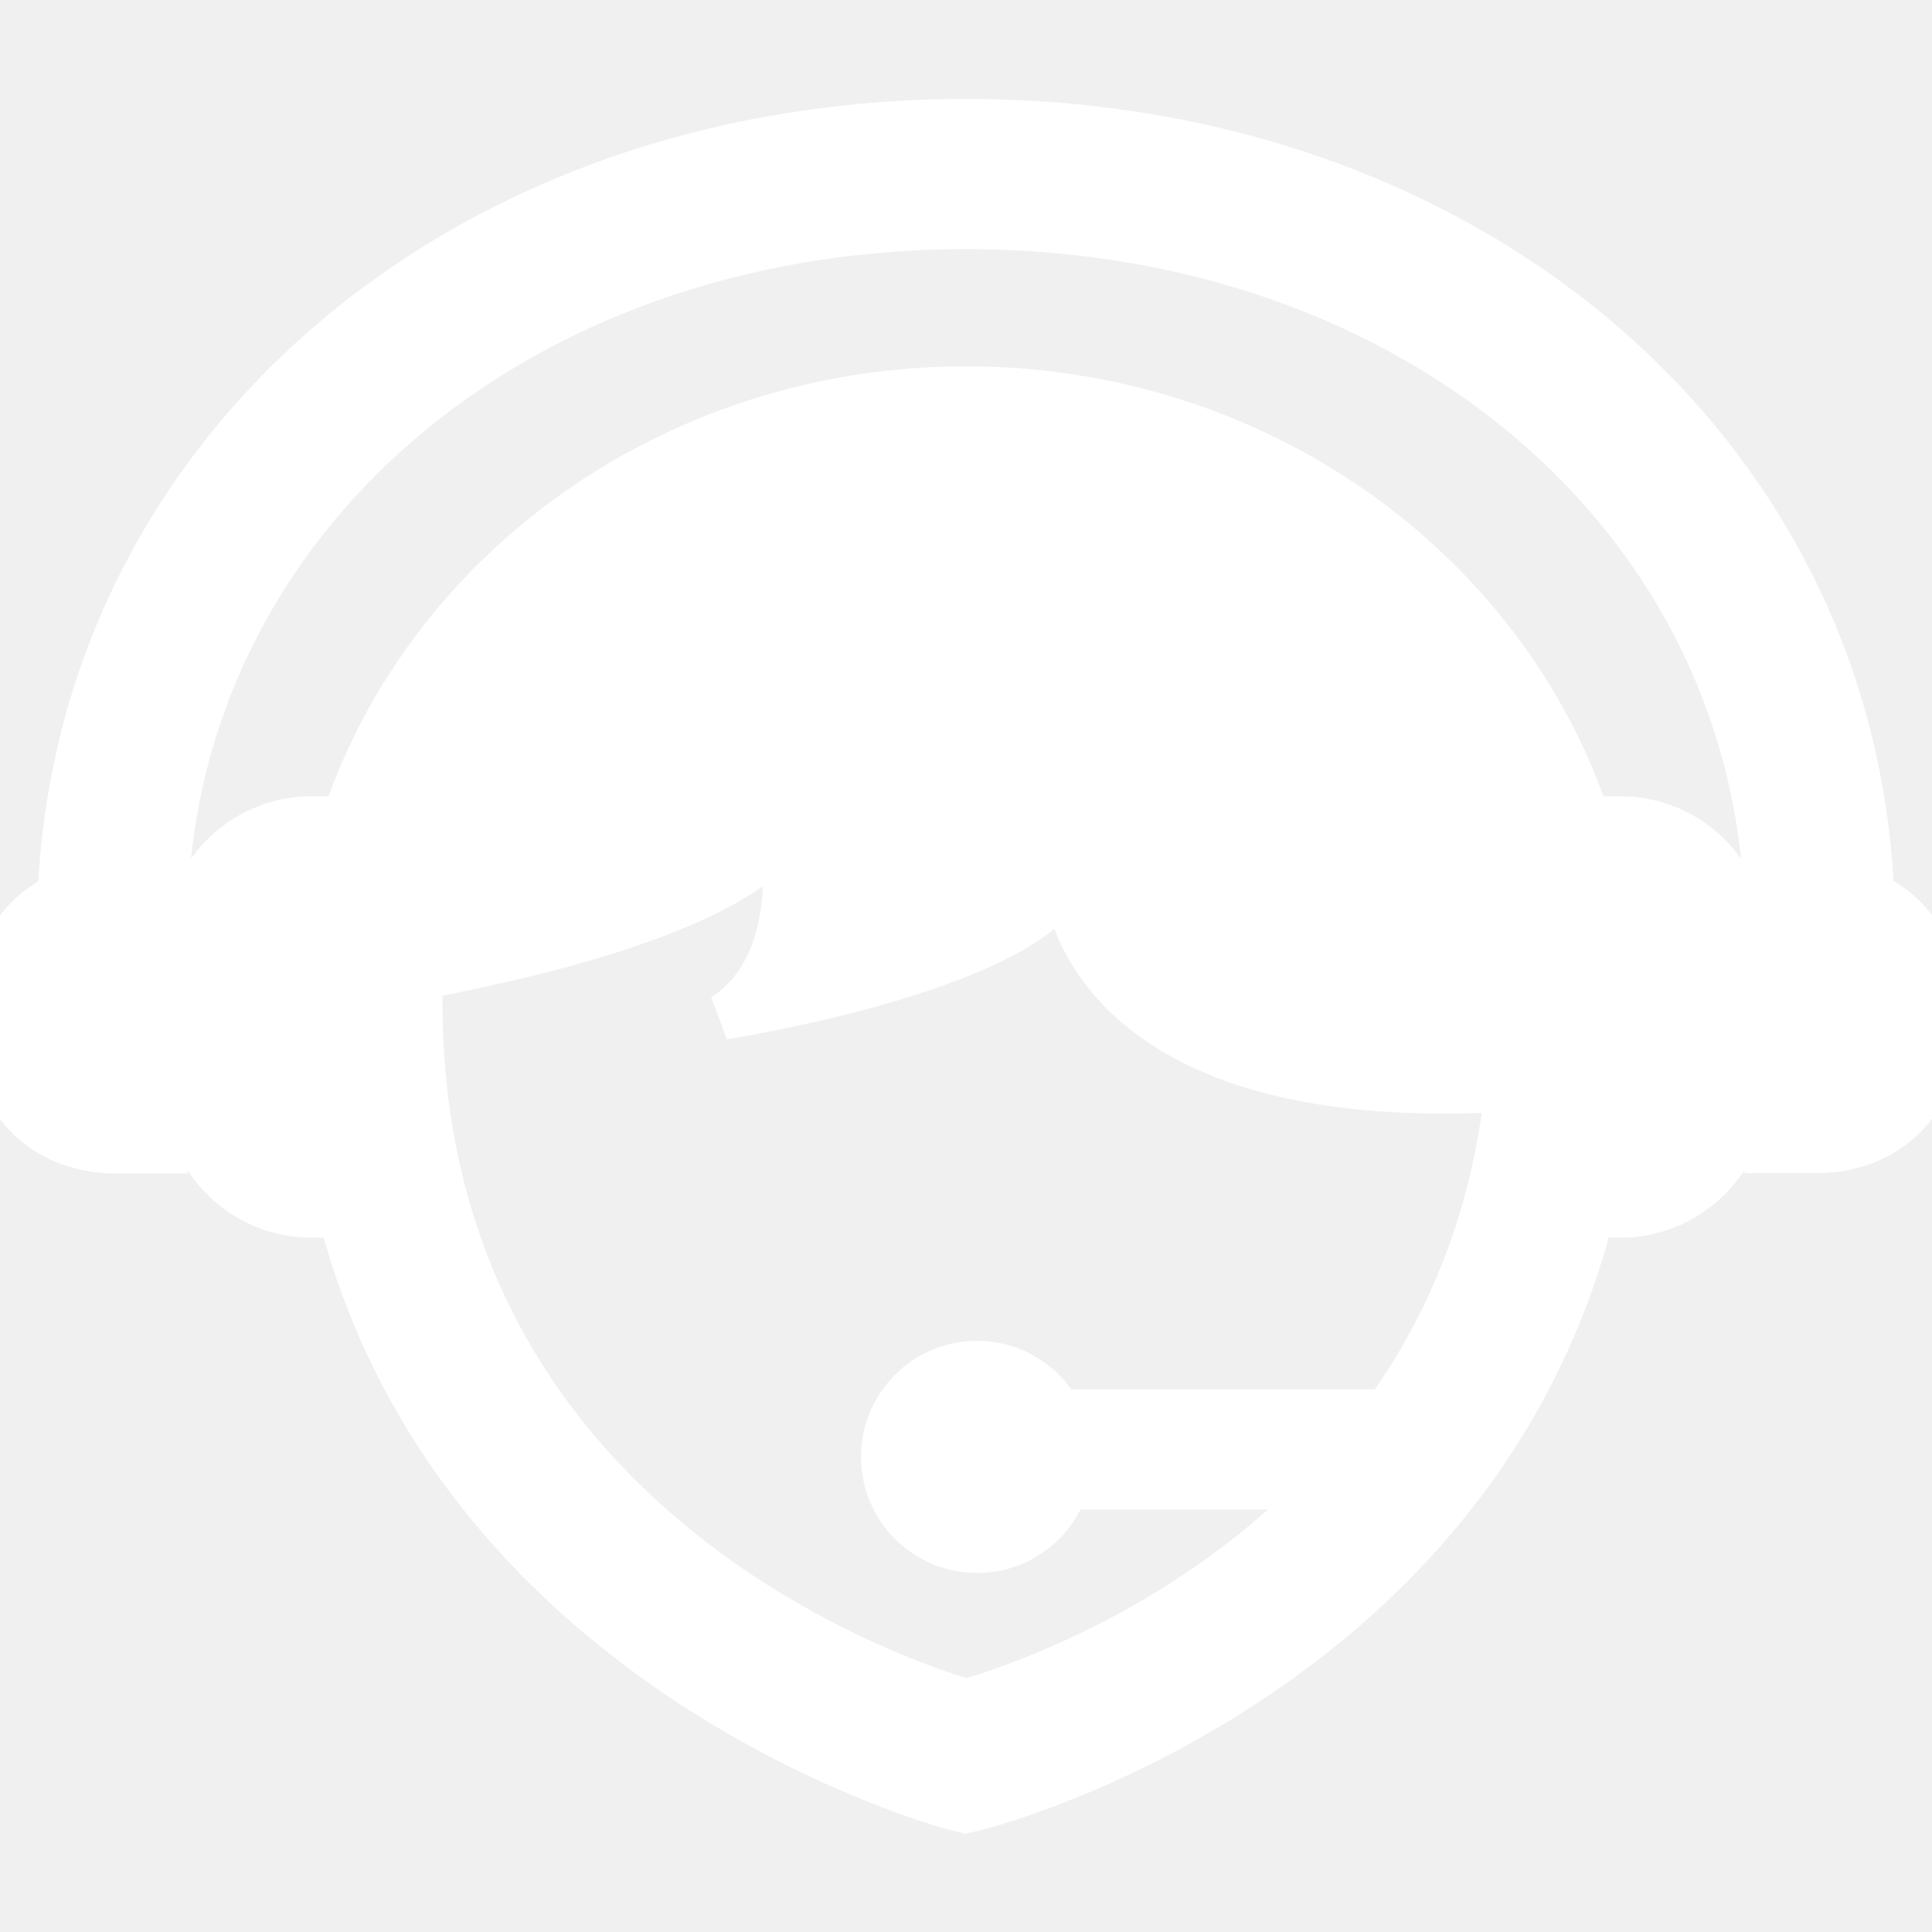
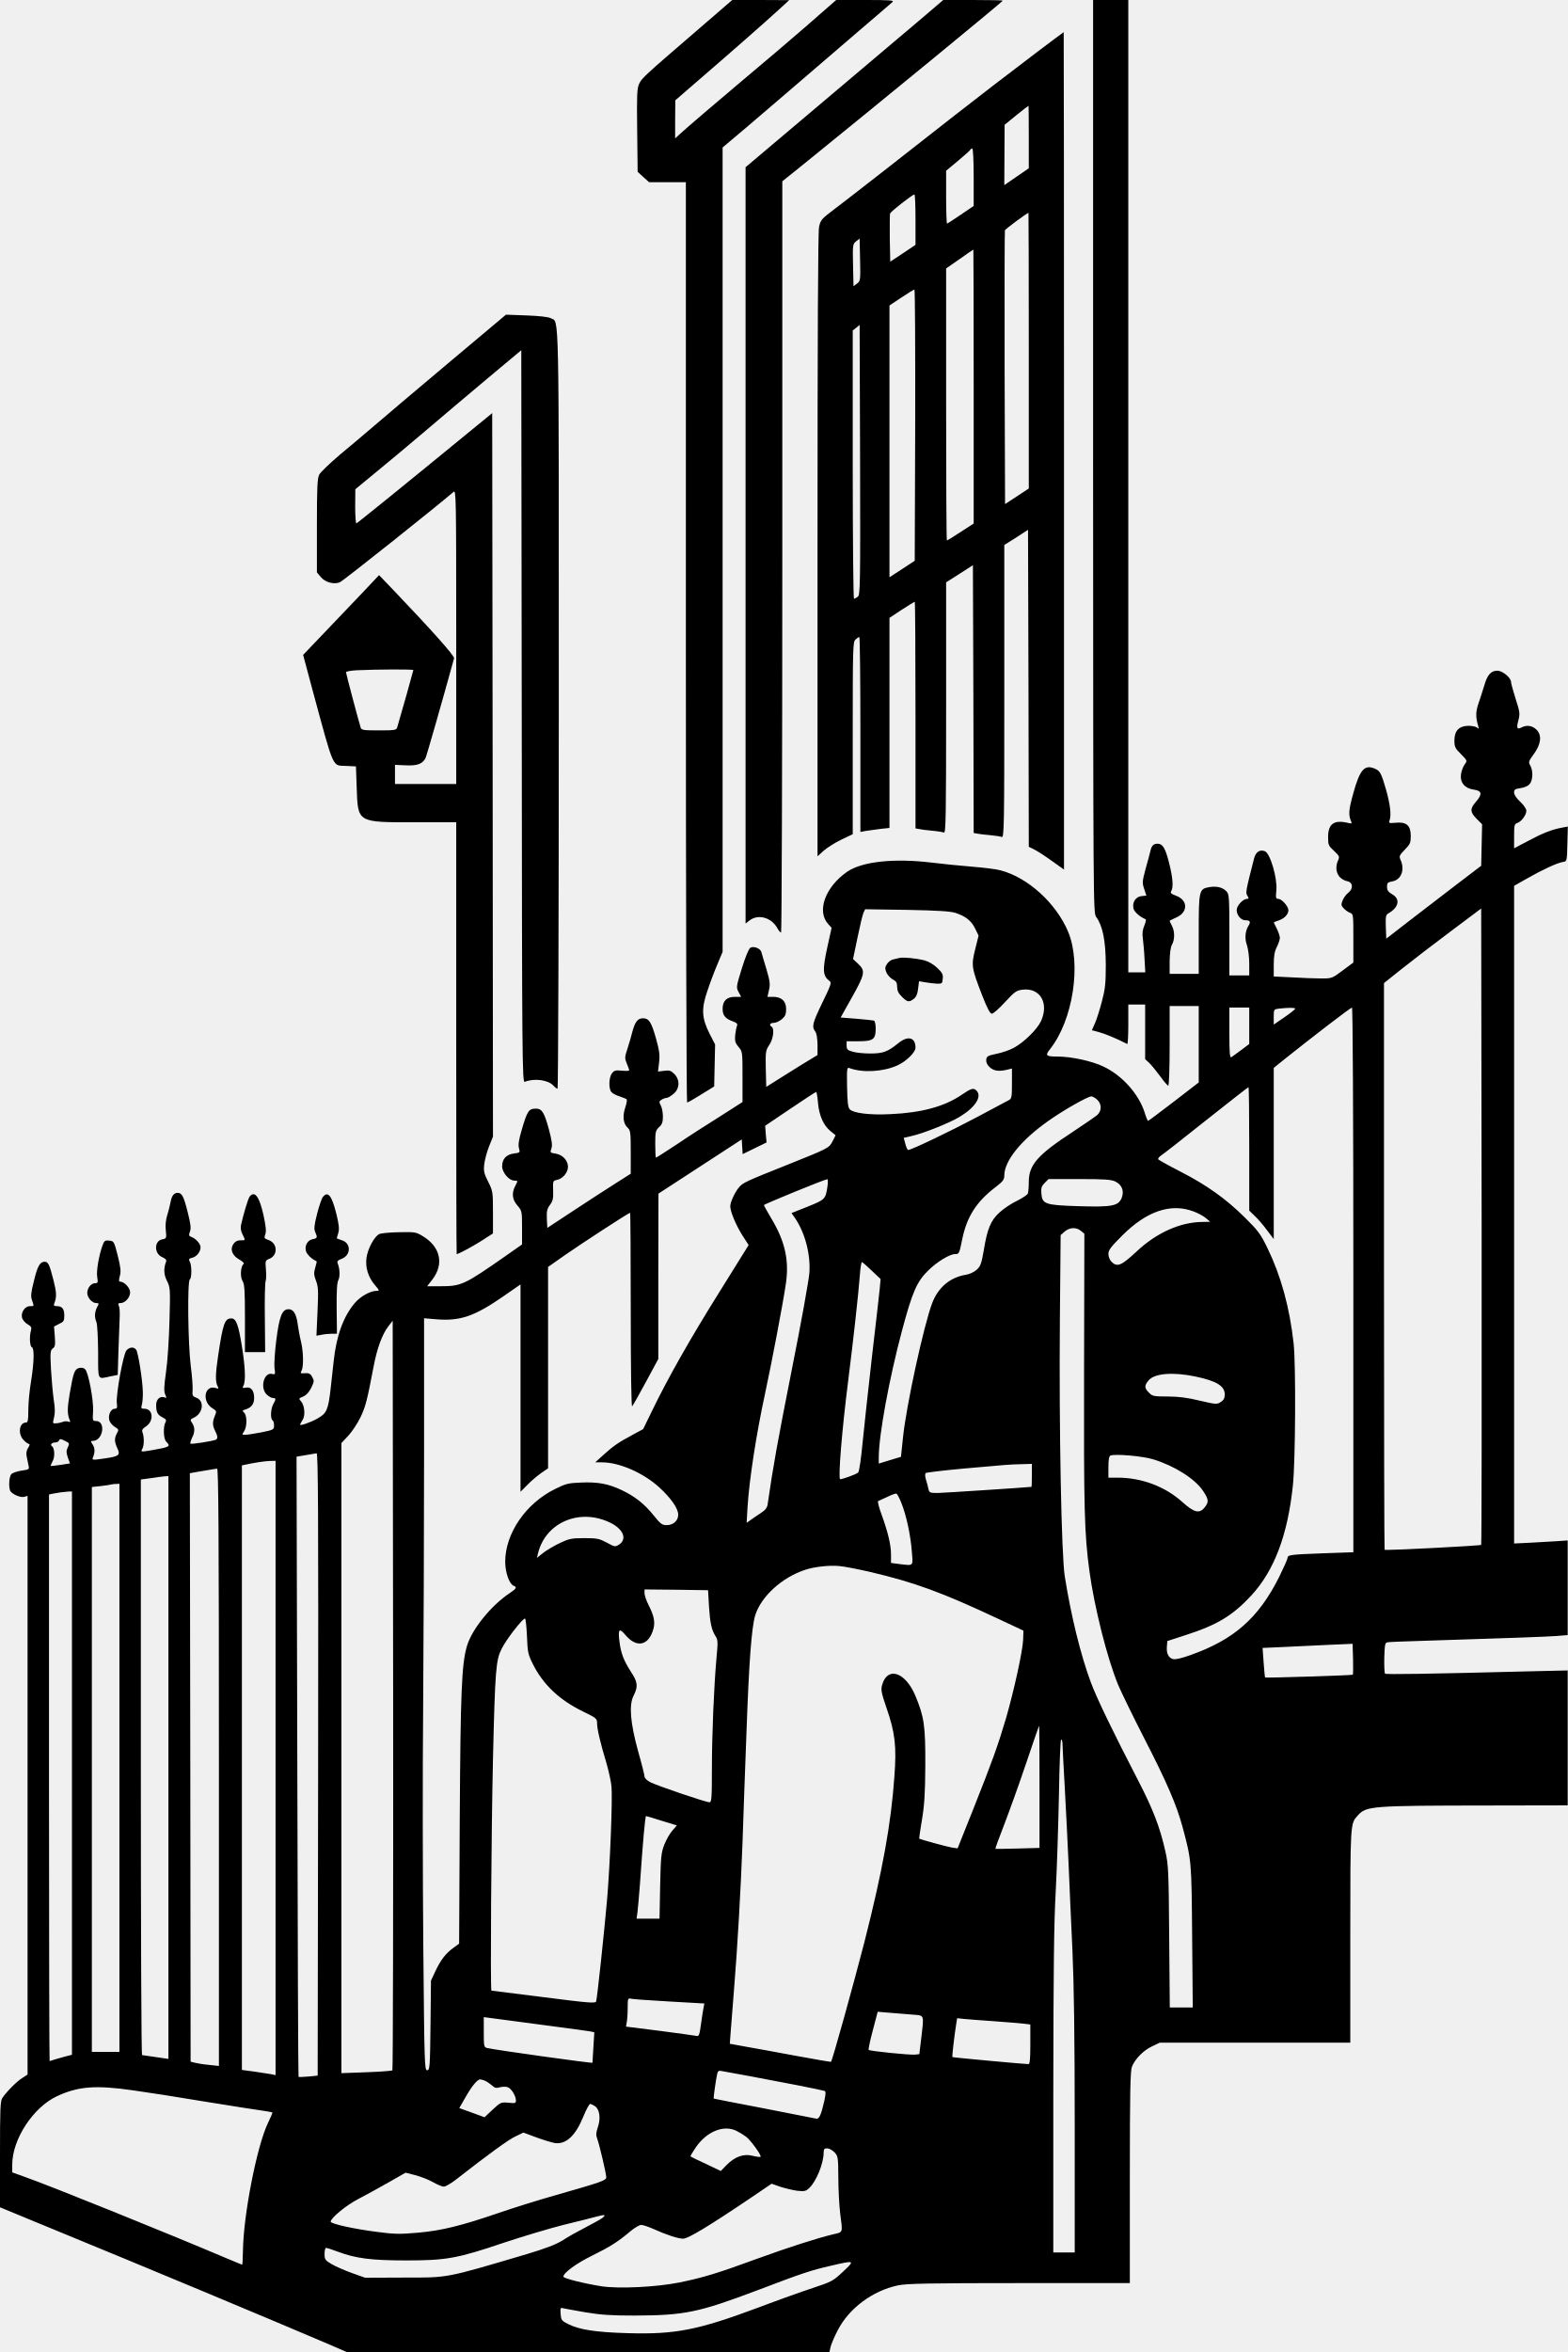
- <svg xmlns="http://www.w3.org/2000/svg" fill="#ffffff" version="1.1" id="Capa_1" viewBox="0 0 42.192 42.192" xml:space="preserve" stroke="#ffffff">
-   <g id="SVGRepo_bgCarrier" stroke-width="0" />
-   <g id="SVGRepo_tracerCarrier" stroke-linecap="round" stroke-linejoin="round" />
-   <g id="SVGRepo_iconCarrier">
-     <g>
-       <path d="M35.387,17.889h-0.725C32.85,12.454,27.455,8.5,21.096,8.5S9.339,12.454,7.531,17.889H6.805 c-1.505,0-2.729,1.227-2.729,2.729v3.182c0,1.506,1.226,2.73,2.729,2.73h0.647c2.603,10.068,13.239,12.898,13.361,12.934 l0.275,0.068l0.274-0.066c0.122-0.029,10.801-2.748,13.385-12.936h0.638c1.506,0,2.729-1.227,2.729-2.73v-3.182 C38.117,19.116,36.893,17.889,35.387,17.889z M30.285,30.842h-7.16c-0.346-0.631-1.016-1.061-1.786-1.061 c-1.124,0-2.036,0.912-2.036,2.037s0.912,2.033,2.036,2.033c0.896,0,1.655-0.58,1.928-1.385h5.664 c-3.016,3.143-6.766,4.397-7.829,4.705c-1.86-0.558-11.939-4.086-11.939-15.291c0-0.187,0.007-0.369,0.017-0.553 c3.087-0.58,6.698-1.549,7.922-3.033c0,0,0.488,2.771-1.304,3.907c0,0,6.354-0.978,7.493-2.932c0,0,0.228,5.063,9.638,4.508 C32.617,26.697,31.602,29.008,30.285,30.842z M42.192,21.489v1.443c0,1.228-1.103,2.188-2.509,2.188h-1.088v-1.465v-2.892v-0.922 c-0.237-8.523-7.68-14.901-17.5-14.901c-9.817,0-17.254,6.371-17.498,14.892v0.936v2.891v1.467H2.509 C1.103,25.125,0,24.165,0,22.938v-1.444c0-0.852,0.53-1.572,1.323-1.938C1.716,9.874,10.081,2.661,21.095,2.661 c11.013,0,19.379,7.213,19.771,16.891C41.66,19.913,42.192,20.636,42.192,21.489z" />
-     </g>
+ <svg xmlns="http://www.w3.org/2000/svg" version="1.0" width="1024pt" height="1536pt" viewBox="0 0 1024 1536" preserveAspectRatio="xMidYMid meet">
+   <g transform="translate(0,1536) scale(0.1,-0.1)" fill="#000000" stroke="none">
+     <path d="M4549 15158 c-343 -295 -356 -308 -374 -345 -14 -29 -16 -72 -13 -304 l3 -271 37 -34 38 -34 120 0 120 0 0 -3005 c0 -1653 4 -3005 8 -3005 5 0 47 24 93 53 l84 52 3 137 3 137 -35 68 c-53 104 -56 165 -15 283 17 52 47 131 66 175 l33 79 0 2627 0 2626 153 129 c83 71 301 257 482 413 182 156 359 309 395 339 36 31 72 62 80 69 12 11 -18 13 -177 13 l-191 0 -198 -173 c-110 -95 -284 -244 -389 -331 -190 -160 -386 -327 -437 -374 l-28 -26 0 125 1 124 156 135 c194 167 448 390 528 464 l60 55 -186 1 -186 0 -234 -202z" />
+     <path d="M6023 15242 c-76 -64 -366 -310 -645 -545 l-508 -429 0 -2470 0 -2469 26 20 c57 44 145 19 183 -53 8 -14 18 -26 23 -26 4 0 8 1104 8 2453 l0 2453 148 119 c461 373 1292 1054 1292 1061 0 2 -87 4 -194 4 l-195 0 -138 -118z" />
+     <path d="M7140 15318 c0 -24 0 -1365 0 -2981 1 -2909 1 -2939 20 -2965 43 -58 62 -156 63 -312 0 -124 -4 -159 -26 -242 -14 -53 -34 -117 -45 -141 l-20 -45 45 -12 c36 -9 119 -43 186 -78 4 -2 7 55 7 127 l0 131 55 0 55 0 0 -178 0 -179 26 -24 c14 -13 46 -52 71 -86 25 -35 49 -63 54 -63 5 0 9 110 9 260 l0 260 95 0 95 0 0 -249 0 -250 -162 -125 c-90 -69 -166 -126 -169 -126 -3 0 -13 24 -22 54 -39 122 -148 244 -270 301 -75 36 -210 65 -297 65 -79 0 -85 6 -51 49 150 189 206 556 118 766 -78 186 -262 354 -441 401 -28 8 -112 18 -186 24 -74 6 -195 18 -268 27 -242 29 -449 7 -547 -59 -145 -100 -203 -260 -124 -344 l21 -23 -26 -118 c-35 -158 -33 -196 13 -230 14 -10 8 -27 -47 -140 -65 -135 -71 -157 -47 -189 9 -12 14 -43 15 -87 l0 -67 -46 -28 c-26 -15 -101 -62 -168 -104 l-121 -76 -3 118 c-2 112 -1 120 23 156 26 38 35 107 15 119 -18 11 -10 25 14 25 14 0 37 11 53 24 22 19 28 32 28 66 0 52 -30 80 -85 80 l-37 0 10 45 c9 38 6 57 -17 137 -16 51 -30 101 -33 111 -6 23 -49 40 -71 28 -11 -6 -32 -57 -56 -134 -37 -120 -38 -125 -22 -155 l17 -32 -41 0 c-53 0 -80 -27 -80 -78 0 -44 18 -65 69 -83 24 -9 30 -15 25 -28 -4 -9 -9 -37 -12 -62 -3 -38 1 -51 22 -76 26 -30 26 -33 26 -196 l0 -164 -147 -94 c-82 -51 -208 -132 -280 -181 -73 -48 -135 -88 -138 -88 -3 0 -5 39 -5 88 0 80 2 89 25 111 20 18 25 33 25 70 0 25 -6 58 -14 72 -12 23 -11 27 5 37 10 7 25 12 33 12 8 0 28 12 45 26 41 34 44 92 5 131 -21 21 -32 25 -66 20 l-40 -5 7 59 c6 49 2 77 -20 157 -31 109 -46 132 -86 132 -34 0 -52 -25 -69 -90 -6 -25 -20 -73 -31 -107 -19 -57 -19 -64 -5 -98 9 -21 16 -41 16 -45 0 -4 -22 -5 -49 -2 -42 4 -50 1 -65 -19 -20 -29 -21 -103 -1 -122 8 -9 32 -21 52 -27 21 -7 41 -15 46 -19 4 -4 0 -28 -9 -54 -19 -56 -13 -106 16 -132 18 -16 20 -31 20 -159 l0 -141 -102 -65 c-57 -36 -179 -115 -273 -177 l-170 -112 -3 59 c-2 49 1 65 20 91 19 25 23 42 21 94 -2 63 -2 64 27 70 37 8 70 49 70 85 0 41 -35 79 -80 86 -37 6 -38 7 -28 34 7 21 3 51 -17 126 -30 109 -45 134 -84 134 -48 0 -57 -15 -94 -142 -19 -64 -23 -96 -17 -117 8 -28 7 -29 -33 -34 -51 -7 -77 -36 -77 -84 0 -40 45 -93 79 -93 25 0 25 0 6 -36 -24 -46 -19 -89 15 -127 29 -34 30 -37 30 -144 l0 -110 -107 -75 c-272 -190 -289 -198 -430 -198 l-83 0 35 45 c76 100 52 211 -60 280 -47 29 -53 30 -154 28 -58 -1 -117 -6 -131 -11 -32 -12 -78 -95 -86 -156 -9 -62 11 -126 53 -176 33 -39 34 -40 11 -40 -40 -1 -103 -36 -140 -79 -74 -87 -120 -211 -138 -376 -6 -49 -15 -135 -21 -190 -15 -131 -26 -156 -84 -188 -45 -26 -115 -50 -115 -41 0 3 7 16 16 30 20 29 14 96 -10 123 -16 17 -15 19 15 31 20 9 38 28 52 57 20 41 20 46 6 71 -12 22 -22 26 -48 24 -29 -2 -31 0 -21 17 14 28 12 123 -4 190 -8 31 -17 81 -21 111 -9 69 -28 100 -60 100 -42 0 -60 -44 -80 -200 -10 -78 -15 -160 -12 -184 6 -40 5 -44 -14 -39 -55 15 -83 -91 -36 -135 13 -12 31 -22 40 -22 20 0 21 -7 2 -40 -17 -29 -20 -96 -5 -105 6 -3 10 -19 10 -34 0 -27 -3 -29 -82 -45 -46 -9 -93 -16 -106 -16 -22 0 -22 1 -8 22 20 29 21 102 1 122 -13 13 -13 15 7 21 40 12 58 36 58 75 0 49 -20 74 -53 68 -23 -4 -25 -3 -17 13 16 28 12 123 -11 263 -22 136 -37 176 -68 176 -43 0 -55 -34 -86 -243 -18 -119 -19 -171 -4 -199 9 -18 8 -19 -10 -13 -76 24 -95 -88 -23 -132 27 -17 28 -20 16 -48 -17 -40 -17 -64 1 -99 18 -35 19 -52 3 -59 -28 -10 -158 -30 -164 -25 -3 4 2 20 10 37 20 38 20 70 1 98 -14 20 -14 23 12 35 60 29 70 110 15 130 -24 9 -27 15 -24 48 2 20 -3 92 -12 159 -18 141 -23 556 -6 566 13 8 13 91 0 115 -9 16 -6 21 15 26 30 7 55 39 55 69 0 22 -32 58 -62 68 -14 5 -16 11 -7 35 8 22 4 50 -15 126 -26 104 -38 126 -66 126 -24 0 -39 -20 -46 -61 -3 -19 -13 -56 -21 -83 -10 -31 -14 -68 -10 -101 5 -52 5 -53 -24 -59 -53 -10 -53 -94 1 -116 18 -8 29 -18 26 -26 -18 -47 -17 -85 4 -128 22 -43 23 -51 17 -263 -3 -122 -13 -270 -23 -336 -13 -93 -14 -123 -5 -144 10 -22 10 -25 -4 -19 -29 11 -55 -12 -55 -49 0 -47 8 -64 41 -81 24 -12 28 -18 19 -34 -15 -29 -12 -106 5 -124 32 -32 25 -36 -89 -56 -78 -13 -78 -13 -66 9 12 23 12 77 1 106 -6 15 -1 24 23 40 53 35 46 115 -10 115 -22 0 -24 3 -17 28 4 15 7 52 6 82 -2 81 -31 261 -44 276 -16 20 -43 17 -63 -5 -21 -23 -69 -289 -63 -343 4 -32 2 -38 -14 -38 -25 0 -44 -41 -35 -75 4 -14 19 -33 35 -43 27 -16 28 -19 15 -42 -18 -33 -17 -55 2 -97 22 -46 13 -54 -86 -68 -73 -11 -80 -10 -74 4 15 37 15 62 0 86 -15 23 -15 25 1 25 67 2 86 130 20 130 -22 0 -23 3 -19 63 4 72 -30 253 -52 275 -9 9 -24 12 -39 8 -30 -7 -38 -29 -62 -169 -16 -95 -16 -132 0 -170 6 -13 4 -16 -9 -11 -9 3 -24 3 -33 -1 -10 -4 -30 -9 -44 -10 -26 -2 -26 -2 -16 38 7 28 7 62 -2 116 -6 42 -14 131 -18 199 -6 111 -4 124 12 136 15 11 17 23 13 78 l-5 65 33 17 c30 14 34 20 34 54 0 44 -14 62 -48 62 -18 0 -23 4 -18 16 17 44 16 71 -4 151 -27 106 -35 123 -59 123 -30 0 -47 -30 -70 -128 -19 -74 -21 -98 -12 -123 14 -41 15 -39 -14 -39 -32 0 -60 -41 -51 -76 4 -14 20 -33 36 -42 24 -14 28 -21 22 -42 -11 -39 -7 -103 6 -108 17 -5 15 -97 -5 -222 -10 -58 -18 -142 -18 -188 0 -67 -3 -82 -15 -82 -45 0 -55 -76 -15 -115 13 -14 29 -25 35 -25 6 0 3 -11 -6 -25 -11 -16 -14 -35 -10 -55 3 -16 9 -43 12 -59 6 -27 5 -28 -45 -35 -27 -4 -57 -14 -66 -22 -15 -15 -20 -78 -9 -108 9 -23 69 -49 93 -41 l21 6 0 -1890 0 -1889 -32 -21 c-36 -21 -105 -91 -132 -131 -14 -21 -16 -66 -16 -370 l0 -345 252 -104 c801 -329 1472 -610 1883 -785 l129 -56 1577 0 1577 0 7 32 c4 18 25 68 47 110 74 144 228 258 393 293 58 12 196 15 793 15 l722 0 0 690 c0 563 3 697 14 724 21 51 76 107 131 132 l50 24 623 0 622 0 0 695 c0 741 0 735 48 788 57 63 82 65 855 66 l517 1 0 441 0 440 -257 -6 c-659 -17 -929 -21 -936 -15 -4 4 -6 51 -5 105 3 89 5 98 23 100 11 2 108 6 215 9 575 18 822 27 888 32 l72 6 0 309 0 309 -72 -5 c-40 -2 -119 -7 -175 -10 l-103 -5 0 2147 0 2148 83 47 c99 57 203 105 237 109 25 4 25 5 28 118 l3 113 -38 -7 c-65 -12 -125 -35 -220 -86 l-93 -49 0 79 c0 71 2 80 20 86 27 8 60 53 60 80 0 13 -17 37 -40 59 -25 23 -40 46 -40 60 0 20 6 24 42 29 27 4 49 14 60 27 21 26 23 85 4 120 -13 23 -12 28 21 73 49 66 56 125 20 161 -28 28 -65 33 -99 15 -29 -15 -34 -4 -20 47 11 42 10 54 -18 140 -16 52 -30 101 -30 110 0 28 -56 74 -89 74 -42 0 -66 -27 -86 -97 -10 -32 -26 -84 -37 -115 -19 -55 -20 -89 -3 -148 6 -21 5 -23 -6 -12 -7 6 -33 12 -56 12 -62 0 -93 -32 -93 -96 0 -42 5 -51 43 -89 42 -43 42 -43 24 -67 -10 -14 -21 -43 -24 -65 -7 -54 25 -92 85 -100 52 -7 56 -30 12 -80 -39 -44 -38 -67 5 -110 l36 -36 -3 -135 -3 -136 -155 -118 c-85 -65 -225 -172 -310 -238 l-155 -120 -3 77 c-2 65 0 78 15 87 69 39 82 93 28 125 -27 16 -35 27 -35 50 0 25 4 30 35 35 58 11 83 76 53 141 -10 23 -8 29 28 66 35 36 39 45 39 90 0 68 -28 93 -98 86 -45 -4 -47 -3 -40 17 12 35 3 106 -24 201 -30 103 -38 120 -70 134 -69 31 -100 -3 -143 -158 -31 -112 -33 -141 -15 -184 7 -16 4 -17 -21 -11 -89 22 -129 -6 -129 -92 0 -52 3 -58 39 -91 34 -32 37 -38 27 -60 -29 -64 -3 -124 60 -138 37 -8 40 -49 5 -76 -13 -10 -29 -32 -36 -49 -11 -27 -10 -33 6 -51 11 -12 29 -25 42 -30 22 -8 22 -12 22 -167 l0 -158 -70 -52 c-68 -51 -71 -52 -138 -52 -38 0 -124 3 -190 7 l-122 6 0 76 c0 57 5 87 20 116 11 22 20 49 20 60 0 11 -9 38 -20 60 -11 22 -20 40 -20 41 0 1 16 8 35 14 41 14 68 49 59 76 -11 30 -46 64 -65 64 -15 0 -17 7 -12 55 8 78 -40 243 -75 256 -34 13 -60 -5 -71 -49 -54 -212 -56 -222 -43 -242 10 -17 10 -20 -2 -20 -27 0 -68 -45 -68 -73 0 -34 28 -67 57 -67 30 0 36 -9 21 -34 -23 -36 -27 -84 -11 -129 8 -23 15 -77 15 -119 l0 -78 -65 0 -65 0 0 265 c0 251 -1 266 -20 285 -25 25 -61 34 -108 27 -71 -12 -72 -17 -72 -308 l0 -259 -95 0 -95 0 0 83 c1 52 6 91 15 107 19 33 19 88 0 124 -8 15 -15 30 -15 32 0 2 20 12 45 23 76 34 75 112 -2 141 -33 12 -40 19 -33 30 16 25 11 90 -15 190 -24 93 -41 120 -74 120 -26 0 -39 -13 -46 -45 -4 -17 -18 -70 -32 -119 -22 -83 -23 -91 -9 -132 l14 -43 -31 -3 c-39 -4 -63 -41 -53 -82 5 -22 46 -57 79 -69 4 -1 1 -20 -8 -41 -12 -28 -15 -53 -10 -85 3 -25 9 -85 11 -133 l5 -88 -55 0 -56 0 0 3175 0 3175 -115 0 -115 0 0 -42z m2535 -10047 c-7 -6 -625 -38 -631 -32 -2 2 -4 836 -4 1853 l0 1848 118 94 c64 51 207 161 317 243 l200 150 3 -2075 c1 -1141 0 -2078 -3 -2081z m-3433 4127 c66 -22 103 -51 128 -103 l22 -45 -22 -89 c-27 -106 -24 -122 46 -303 33 -84 51 -118 63 -118 9 0 48 34 86 76 64 69 74 76 116 81 113 13 172 -88 119 -205 -24 -53 -111 -139 -178 -175 -27 -15 -78 -32 -113 -39 -57 -12 -64 -16 -67 -38 -2 -17 6 -34 22 -49 27 -25 60 -30 114 -17 l32 8 0 -99 c0 -91 -2 -99 -23 -109 -12 -6 -107 -57 -212 -113 -174 -92 -422 -211 -443 -211 -4 0 -13 18 -18 39 l-11 40 51 12 c77 17 245 84 312 124 104 62 151 134 112 173 -19 19 -34 15 -97 -28 -111 -76 -260 -117 -464 -126 -133 -7 -241 6 -266 31 -12 12 -16 44 -18 146 -2 120 -1 130 15 124 84 -32 218 -25 311 16 59 26 121 86 121 117 0 68 -50 81 -114 28 -68 -55 -98 -66 -182 -66 -42 0 -94 5 -115 12 -33 9 -39 15 -39 40 l0 28 77 0 c96 0 113 12 113 82 0 30 -5 50 -12 53 -7 2 -59 7 -115 12 l-102 8 70 125 c89 158 93 179 46 224 l-35 33 29 139 c16 77 33 150 39 163 l11 23 272 -4 c207 -4 283 -9 319 -20z m1918 -737 l0 -119 -52 -39 c-29 -22 -59 -43 -65 -47 -10 -6 -13 29 -13 158 l0 166 65 0 65 0 0 -119z m300 112 c0 -5 -32 -30 -70 -56 l-70 -48 0 50 c0 49 1 50 33 54 59 7 107 7 107 0z m380 -1772 l0 -1778 -197 -7 c-214 -8 -233 -10 -233 -31 0 -7 -25 -63 -55 -124 -134 -268 -296 -410 -580 -510 -51 -19 -99 -30 -112 -26 -30 7 -45 38 -41 82 l3 36 117 38 c209 67 309 128 430 258 151 163 239 395 273 720 17 160 20 786 5 926 -26 237 -83 443 -171 624 -45 93 -62 115 -148 200 -123 122 -249 212 -423 301 -76 39 -140 75 -143 79 -2 5 6 16 18 24 13 8 146 112 295 231 150 119 274 216 277 216 3 0 5 -181 5 -403 l0 -403 36 -35 c20 -18 56 -60 80 -93 l44 -58 0 559 0 559 68 55 c179 143 434 339 443 339 5 0 9 -684 9 -1779z m-3497 1158 c7 -84 36 -149 82 -186 l33 -27 -19 -38 c-24 -46 -22 -45 -304 -158 -264 -105 -284 -115 -308 -144 -26 -30 -57 -97 -57 -123 0 -36 38 -126 80 -192 l40 -62 -188 -302 c-193 -308 -340 -568 -443 -781 l-58 -119 -70 -38 c-92 -49 -126 -73 -190 -131 l-53 -48 44 0 c114 0 271 -69 375 -164 76 -70 123 -137 123 -178 0 -39 -32 -68 -75 -68 -30 0 -40 7 -85 63 -61 76 -123 125 -210 166 -86 41 -156 54 -266 49 -82 -3 -100 -8 -168 -42 -192 -94 -326 -291 -326 -475 0 -71 27 -146 55 -157 24 -9 18 -19 -27 -49 -120 -80 -246 -235 -278 -345 -35 -118 -42 -304 -47 -1139 l-4 -804 -38 -28 c-49 -35 -83 -79 -118 -154 l-28 -60 -3 -292 c-3 -274 -5 -293 -22 -293 -17 0 -18 39 -25 808 -4 444 -5 1151 -1 1572 3 421 6 1162 6 1648 l0 883 83 -7 c154 -12 247 20 436 151 l111 77 0 -677 0 -677 46 46 c25 26 66 60 90 77 l44 30 0 657 0 658 108 76 c103 72 419 278 428 278 2 0 4 -287 4 -637 0 -395 4 -633 9 -627 5 5 46 77 90 159 l81 150 0 540 1 540 272 177 272 177 3 -48 3 -48 78 38 78 38 -5 55 -4 54 163 110 c90 61 167 111 170 111 3 1 9 -31 12 -70z m1824 19 c30 -28 30 -72 1 -99 -13 -11 -84 -60 -158 -109 -233 -152 -290 -217 -290 -329 0 -33 -3 -66 -6 -75 -3 -9 -35 -30 -71 -48 -36 -17 -87 -51 -113 -75 -58 -52 -81 -106 -104 -248 -15 -86 -21 -104 -45 -126 -17 -16 -47 -30 -72 -34 -104 -17 -181 -83 -220 -185 -55 -145 -170 -672 -191 -880 l-13 -124 -73 -22 -72 -22 0 42 c0 142 68 512 151 823 68 256 98 323 171 395 59 58 141 108 177 108 26 0 27 3 46 96 30 147 91 244 216 340 50 38 59 50 59 77 0 96 110 232 288 357 97 69 257 160 281 160 8 0 25 -10 38 -22z m-1762 -565 c-12 -84 -15 -87 -129 -133 l-106 -42 19 -27 c67 -95 106 -237 98 -361 -3 -47 -55 -335 -116 -640 -93 -471 -120 -619 -157 -875 -3 -22 -16 -38 -47 -58 -23 -15 -53 -35 -66 -45 l-24 -17 6 105 c11 176 57 474 113 733 46 213 119 599 137 722 23 153 -5 279 -95 428 -26 44 -48 83 -48 87 0 6 396 168 414 169 4 1 5 -20 1 -46z m1880 31 c44 -21 60 -63 41 -109 -22 -51 -64 -59 -285 -52 -215 7 -234 13 -239 85 -3 34 2 47 22 67 l25 25 202 0 c162 0 207 -3 234 -16z m510 -195 c31 -11 68 -32 83 -45 l27 -23 -50 -1 c-146 -1 -302 -71 -433 -195 -98 -91 -125 -102 -162 -65 -11 11 -20 33 -20 51 0 26 16 46 93 123 158 157 315 210 462 155z m-735 -127 l23 -19 -2 -899 c-2 -902 2 -1059 35 -1304 32 -235 116 -570 188 -744 20 -47 96 -204 170 -348 149 -290 211 -435 250 -578 59 -219 59 -221 63 -717 l4 -463 -75 0 -75 0 -4 463 c-3 427 -5 469 -25 557 -35 157 -81 276 -179 465 -161 311 -270 536 -308 639 -67 180 -129 434 -170 691 -22 139 -38 966 -32 1674 l5 555 26 23 c33 28 76 30 106 5z m-1365 -261 l57 -54 -6 -66 c-4 -36 -26 -237 -51 -446 -24 -209 -51 -461 -61 -560 -9 -99 -22 -185 -28 -191 -11 -11 -100 -44 -118 -44 -15 0 12 327 53 649 32 253 66 557 76 689 3 45 9 81 14 80 4 -2 33 -27 64 -57z m-3132 -5222 c-5 -3 -81 -9 -170 -12 l-163 -6 0 2057 0 2058 46 49 c25 27 60 81 79 120 33 69 43 109 85 329 23 122 56 211 97 265 l28 36 3 -2444 c1 -1345 -1 -2448 -5 -2452z m5243 4532 c139 -29 194 -62 194 -117 0 -25 -7 -38 -26 -50 -24 -16 -31 -16 -138 9 -82 20 -140 27 -210 27 -90 0 -99 2 -121 25 -31 30 -31 47 -2 81 39 45 157 55 303 25z m-7363 -463 c-11 -22 -11 -33 0 -66 l14 -39 -64 -10 c-34 -5 -63 -8 -63 -6 0 2 7 17 15 33 15 29 11 85 -6 96 -14 8 0 24 22 24 11 0 22 6 25 13 4 12 11 11 37 -2 31 -15 32 -17 20 -43z m1635 -2070 l-3 -2033 -60 -6 c-33 -3 -62 -4 -65 -2 -2 2 -6 914 -8 2027 l-5 2023 59 10 c33 6 65 11 72 12 10 1 12 -408 10 -2031z m5457 1991 c139 -43 273 -128 325 -208 35 -53 37 -70 9 -105 -34 -43 -68 -35 -145 34 -113 102 -266 160 -425 160 l-59 0 0 69 c0 46 4 71 13 75 27 13 214 -3 282 -25z m-5735 -2015 l0 -2006 -27 6 c-16 3 -65 10 -110 17 l-83 11 0 1974 0 1974 23 5 c55 12 125 23 160 24 l37 1 0 -2006z m4940 1911 c0 -41 -1 -75 -2 -75 -44 -5 -570 -39 -610 -40 -55 0 -58 1 -64 28 -3 15 -10 42 -16 60 -6 19 -6 37 -2 42 5 4 115 17 244 29 300 27 302 27 383 29 l67 2 0 -75z m-5310 -1906 l0 -1951 -65 7 c-35 3 -77 10 -92 14 l-28 7 -2 1922 -3 1921 33 6 c17 3 55 9 82 14 28 5 56 9 63 10 9 1 12 -395 12 -1950z m-330 -2 l0 -1903 -82 12 c-46 7 -86 13 -90 13 -5 1 -8 846 -8 1880 l0 1879 68 9 c37 6 77 11 90 12 l22 1 0 -1903z m-320 -2 l0 -1855 -90 0 -90 0 0 1844 0 1845 58 6 c31 4 62 8 67 10 6 2 20 4 33 4 l22 1 0 -1855z m-310 -35 l0 -1839 -43 -11 c-23 -6 -55 -15 -71 -20 -16 -6 -31 -10 -32 -10 -2 0 -4 832 -4 1850 l0 1850 23 5 c35 7 70 12 100 14 l27 1 0 -1840z m5418 1764 c32 -80 60 -210 68 -316 8 -100 14 -93 -83 -82 l-53 7 0 54 c0 64 -19 144 -62 263 -17 46 -27 85 -22 87 5 2 32 14 59 27 28 14 54 23 60 22 5 -1 20 -29 33 -62z m-1915 -122 c95 -41 128 -111 71 -149 -26 -16 -28 -16 -81 13 -49 26 -63 29 -146 29 -83 0 -99 -3 -160 -32 -38 -18 -87 -47 -110 -65 l-40 -32 7 29 c48 198 262 294 459 207z m1712 -328 c289 -68 465 -132 840 -308 l160 -75 -2 -60 c-3 -74 -60 -333 -112 -513 -52 -176 -90 -282 -213 -591 l-103 -258 -36 5 c-31 5 -211 54 -215 59 -1 1 7 56 18 122 16 95 21 169 22 355 1 259 -7 317 -65 456 -65 155 -183 194 -217 70 -9 -30 -5 -52 28 -148 57 -164 67 -252 52 -451 -22 -310 -77 -613 -196 -1081 -68 -264 -209 -773 -218 -781 -1 -1 -106 16 -233 40 -126 23 -274 51 -329 60 l-99 18 6 81 c4 45 13 164 21 266 23 282 44 644 56 965 5 160 17 486 26 725 16 452 33 682 57 761 38 123 176 249 329 298 57 19 157 30 218 24 30 -2 123 -20 205 -39z m-1054 -224 c7 -109 17 -156 44 -197 14 -21 15 -39 5 -141 -17 -192 -30 -503 -30 -729 0 -187 -2 -213 -16 -213 -23 0 -338 107 -384 130 -24 12 -40 28 -40 38 0 9 -18 82 -41 162 -52 188 -62 306 -30 367 30 60 27 88 -19 157 -46 72 -65 121 -74 198 -10 78 -1 88 37 43 74 -90 154 -74 185 37 12 45 4 86 -31 155 -15 29 -27 64 -27 78 l0 25 208 -2 207 -3 6 -105z m-1189 -194 c4 -103 7 -120 36 -178 67 -137 174 -239 330 -315 87 -42 92 -47 92 -76 0 -39 22 -131 60 -257 15 -52 31 -122 34 -155 8 -76 -9 -514 -29 -745 -18 -205 -64 -638 -71 -660 -3 -14 -45 -11 -342 27 -185 23 -339 43 -342 43 -8 0 -1 1025 10 1510 14 591 19 649 58 725 30 60 135 195 151 195 5 0 10 -51 13 -114z m5394 -253 c-4 -4 -567 -22 -573 -18 -1 0 -5 44 -9 97 l-7 96 134 6 c74 4 206 10 294 14 l160 7 3 -99 c1 -54 1 -101 -2 -103z m-2046 -732 l0 -399 -142 -4 c-79 -2 -145 -3 -146 -2 -2 2 24 73 58 160 33 86 98 266 143 400 45 134 83 244 85 244 1 0 2 -180 2 -399z m150 282 c0 -16 7 -145 15 -288 8 -143 19 -368 25 -500 5 -132 17 -384 25 -560 10 -225 15 -566 15 -1147 l0 -828 -70 0 -70 0 0 1043 c1 791 4 1108 16 1317 8 151 17 436 21 633 3 196 10 357 14 357 5 0 9 -12 9 -27z m-2617 -504 l98 -30 -29 -34 c-17 -18 -40 -60 -53 -92 -20 -52 -23 -79 -27 -270 l-4 -213 -75 0 -75 0 6 43 c3 23 10 105 16 182 19 275 34 445 40 445 3 0 50 -14 103 -31z m50 -1180 l228 -13 -5 -25 c-3 -15 -11 -63 -17 -109 -9 -68 -14 -82 -28 -78 -9 2 -116 17 -239 33 l-223 28 5 29 c3 16 6 58 6 93 0 62 1 65 23 60 12 -3 125 -11 250 -18z m1580 -85 c89 -8 83 8 64 -159 l-12 -100 -30 -3 c-35 -3 -294 23 -301 31 -3 3 9 60 27 127 l32 122 71 -6 c39 -3 106 -9 149 -12z m-2363 -74 c129 -17 248 -33 264 -36 l28 -6 -6 -97 c-3 -53 -6 -99 -6 -102 0 -5 -632 83 -687 96 -22 5 -23 10 -23 104 l0 98 98 -13 c53 -7 203 -27 332 -44z m2905 30 c83 -6 169 -13 193 -16 l42 -5 0 -130 c0 -96 -3 -129 -12 -129 -25 0 -493 43 -497 46 -3 2 11 128 25 217 l6 37 46 -5 c26 -3 115 -9 197 -15z m-1590 -360 c174 -32 461 -88 481 -95 9 -2 8 -21 -2 -67 -21 -92 -34 -119 -53 -114 -9 2 -162 32 -341 67 -179 34 -326 63 -328 64 -3 3 14 123 23 163 4 17 11 21 28 17 12 -2 99 -18 192 -35z m-1732 -31 c12 -6 31 -20 43 -30 15 -15 27 -17 50 -10 16 4 39 5 51 0 24 -9 53 -57 53 -87 0 -17 -6 -19 -49 -14 -48 4 -51 3 -103 -45 l-53 -50 -82 30 -83 30 35 61 c44 79 82 126 101 126 8 0 25 -5 37 -11z m-2305 -60 c81 -11 293 -44 472 -74 179 -29 351 -56 383 -60 31 -4 57 -10 57 -12 0 -3 -14 -34 -30 -68 -72 -150 -160 -600 -163 -832 -1 -51 -3 -93 -5 -93 -2 0 -44 18 -95 39 -398 169 -1161 477 -1329 536 l-78 28 0 51 c0 165 136 373 291 446 140 65 251 74 497 39z m3019 -104 c30 -21 38 -80 18 -137 -12 -36 -13 -53 -4 -75 14 -38 59 -228 59 -252 0 -21 -30 -31 -345 -121 -99 -28 -259 -78 -355 -111 -245 -84 -377 -117 -532 -130 -114 -10 -151 -10 -263 5 -151 19 -305 53 -305 67 0 24 102 108 180 148 47 24 135 73 197 108 l112 64 63 -16 c35 -9 86 -29 115 -45 29 -17 61 -30 72 -30 11 0 46 20 78 45 218 170 342 260 388 282 l54 26 83 -31 c46 -17 100 -33 120 -37 74 -12 137 46 189 174 18 45 38 81 44 81 6 0 20 -7 32 -15z m926 -162 c18 -9 44 -25 60 -37 30 -22 103 -123 95 -131 -3 -3 -26 0 -51 6 -58 16 -117 -5 -171 -60 l-38 -39 -96 46 c-54 24 -99 47 -101 49 -3 2 13 29 35 61 72 104 184 148 267 105z m638 -139 c23 -25 24 -32 25 -167 0 -78 6 -182 12 -232 17 -129 19 -121 -40 -135 -107 -25 -308 -90 -508 -163 -256 -94 -347 -121 -502 -153 -150 -30 -395 -42 -508 -25 -119 19 -250 52 -250 63 0 25 85 87 187 137 118 58 171 92 249 158 28 24 61 43 72 43 12 0 47 -12 79 -26 88 -40 163 -64 196 -64 31 0 169 83 440 266 l137 93 57 -20 c31 -10 81 -22 110 -26 48 -5 57 -3 79 18 46 43 94 161 94 232 0 22 5 27 23 27 13 0 34 -12 48 -26z m-1517 -429 c-10 -8 -59 -35 -109 -61 -49 -25 -117 -63 -150 -85 -44 -27 -108 -52 -235 -90 -541 -160 -507 -153 -810 -153 l-245 -1 -87 31 c-47 17 -107 43 -132 58 -42 25 -46 30 -46 66 0 22 4 40 10 40 5 0 40 -11 77 -25 117 -44 218 -57 448 -57 261 0 333 13 640 117 121 40 294 92 385 115 91 22 188 46 215 54 56 15 67 13 39 -9z m1573 -350 c-65 -61 -74 -66 -195 -106 -70 -23 -233 -81 -362 -130 -392 -146 -538 -175 -850 -166 -211 6 -318 23 -390 60 -42 21 -45 26 -48 66 -3 37 -1 42 15 37 10 -2 77 -15 148 -27 103 -17 169 -21 320 -21 326 1 418 20 802 165 297 113 348 130 483 161 154 36 156 35 77 -39z" />
+     <path d="M5875 9104 c-11 -3 -30 -7 -42 -10 -13 -2 -30 -16 -39 -29 -14 -21 -14 -30 -4 -56 7 -16 26 -37 41 -45 23 -12 29 -21 29 -48 0 -25 8 -43 31 -65 35 -36 48 -38 79 -13 15 12 24 33 27 66 l6 48 41 -7 c23 -4 57 -8 76 -9 33 -1 35 1 38 32 3 28 -3 40 -36 71 -24 23 -57 42 -83 49 -56 14 -138 22 -164 16z" />
+     <path d="M6770 15017 c-201 -152 -390 -298 -536 -412 -248 -195 -687 -538 -776 -605 -92 -69 -98 -76 -108 -122 -7 -33 -10 -703 -10 -2080 l0 -2030 41 37 c23 20 75 53 115 72 l74 35 0 628 c0 595 1 628 18 643 10 10 22 17 25 17 4 0 7 -286 7 -636 l0 -637 38 7 c20 3 63 9 95 13 l57 6 0 686 0 686 80 53 c44 28 82 52 85 52 3 0 5 -333 5 -740 l0 -740 23 -4 c12 -3 50 -8 85 -11 35 -3 70 -9 78 -12 12 -4 14 107 14 815 l0 819 88 56 87 56 3 -875 2 -874 23 -4 c12 -3 49 -7 83 -10 33 -3 68 -8 77 -12 16 -6 17 62 17 950 l0 957 78 49 77 50 3 -1035 2 -1035 38 -19 c20 -10 72 -44 115 -75 l77 -55 0 2734 c0 1504 -1 2735 -2 2735 -2 -1 -82 -60 -178 -133z m-50 -551 l0 -205 -80 -55 -80 -55 1 197 1 197 76 62 c42 34 78 62 80 62 1 1 2 -91 2 -203z m-360 -263 l0 -188 -84 -57 c-47 -32 -87 -58 -90 -58 -3 0 -6 78 -6 173 l0 172 78 65 c42 35 79 68 80 72 2 4 8 8 13 8 5 0 9 -81 9 -187z m-380 -277 l0 -165 -82 -55 -83 -55 -3 152 c-1 83 0 157 2 163 5 13 146 124 159 124 4 0 7 -74 7 -164z m740 -856 l0 -900 -77 -51 -78 -51 -3 889 c-1 488 0 893 2 899 4 9 144 113 154 114 1 0 2 -405 2 -900z m-1122 438 l-23 -17 -3 137 c-3 132 -2 138 20 156 l23 18 3 -138 c3 -134 2 -139 -20 -156z m762 -672 l0 -895 -85 -55 c-47 -31 -88 -56 -90 -56 -3 0 -5 400 -5 889 l0 888 88 61 c48 34 88 62 90 62 1 0 2 -402 2 -894z m-382 -252 l-3 -886 -82 -54 -83 -54 0 888 0 887 78 52 c42 28 80 52 85 52 4 1 6 -398 5 -885z m-375 -1121 c-9 -7 -20 -13 -25 -13 -4 0 -8 394 -8 876 l0 876 23 18 22 18 3 -881 c2 -820 1 -883 -15 -894z" />
+     <path d="M2925 12986 c-209 -176 -425 -358 -480 -406 -55 -47 -155 -132 -223 -188 -67 -57 -129 -116 -137 -132 -12 -24 -15 -83 -15 -334 l0 -304 26 -31 c29 -34 83 -49 123 -34 20 7 635 497 744 591 16 14 17 -32 17 -946 l0 -962 -200 0 -200 0 0 63 0 62 70 -3 c74 -4 109 9 129 46 7 13 109 370 187 653 4 15 -143 180 -395 444 l-95 99 -100 -106 c-56 -58 -167 -175 -249 -261 l-147 -154 60 -224 c146 -538 128 -496 223 -501 l62 -3 5 -140 c8 -229 2 -225 380 -225 l270 0 0 -1410 c0 -775 1 -1410 3 -1410 12 0 104 50 164 88 l73 47 0 138 c0 134 -1 139 -31 199 -27 53 -31 70 -26 114 3 28 17 80 31 116 l26 65 -2 2362 -3 2363 -181 -148 c-405 -332 -698 -569 -706 -572 -4 -2 -8 47 -8 110 l1 113 142 117 c78 64 221 183 317 265 96 82 276 234 400 338 l225 188 3 -2392 c2 -2274 3 -2393 20 -2386 61 25 153 13 187 -25 10 -11 22 -20 27 -20 4 0 8 1116 8 2480 0 2697 4 2520 -53 2552 -13 8 -75 15 -157 18 l-135 5 -380 -319z m-225 -2002 c0 -4 -78 -282 -106 -376 -5 -16 -19 -18 -119 -18 -100 0 -114 2 -119 18 -16 51 -96 354 -96 362 0 5 33 11 73 13 133 6 367 7 367 1z" />
+     <path d="M1631 7546 c-10 -12 -40 -111 -57 -188 -4 -16 0 -40 10 -59 20 -41 21 -39 -14 -39 -20 0 -35 -8 -46 -25 -23 -35 -7 -75 40 -101 21 -12 33 -24 28 -28 -20 -12 -25 -85 -8 -111 13 -20 16 -60 16 -245 l0 -220 66 0 66 0 -2 223 c-2 122 1 230 5 240 4 10 5 45 2 77 -5 57 -4 59 24 70 55 23 52 100 -5 121 -31 11 -32 14 -23 38 7 20 4 52 -12 126 -27 121 -57 161 -90 121z" />
+     <path d="M2109 7543 c-8 -10 -25 -60 -38 -111 -19 -75 -21 -98 -12 -118 16 -36 14 -41 -18 -47 -41 -9 -59 -61 -33 -96 15 -20 33 -35 60 -48 2 0 -2 -19 -9 -42 -10 -34 -9 -47 5 -85 15 -38 16 -66 10 -202 l-7 -157 33 6 c18 4 48 7 67 7 l34 0 -2 163 c-1 115 2 170 11 187 12 22 10 76 -5 111 -4 12 2 19 24 27 63 22 67 102 5 122 -19 6 -34 12 -34 13 0 1 4 17 10 36 7 25 4 53 -12 120 -31 124 -55 155 -89 114z" />
+     <path d="M672 7233 c-25 -66 -44 -173 -37 -213 6 -35 4 -40 -13 -40 -26 0 -52 -31 -52 -63 0 -32 32 -67 59 -67 18 0 19 -2 5 -27 -16 -33 -18 -62 -4 -98 6 -15 10 -103 11 -196 0 -189 -6 -176 78 -158 l50 10 5 167 c3 92 7 190 8 217 1 28 -1 58 -6 68 -6 13 -4 17 11 17 30 0 63 37 63 70 0 29 -38 70 -65 70 -9 0 -10 9 -2 38 8 30 5 55 -14 132 -24 93 -25 95 -55 98 -26 3 -33 -1 -42 -25z" />
  </g>
</svg>
